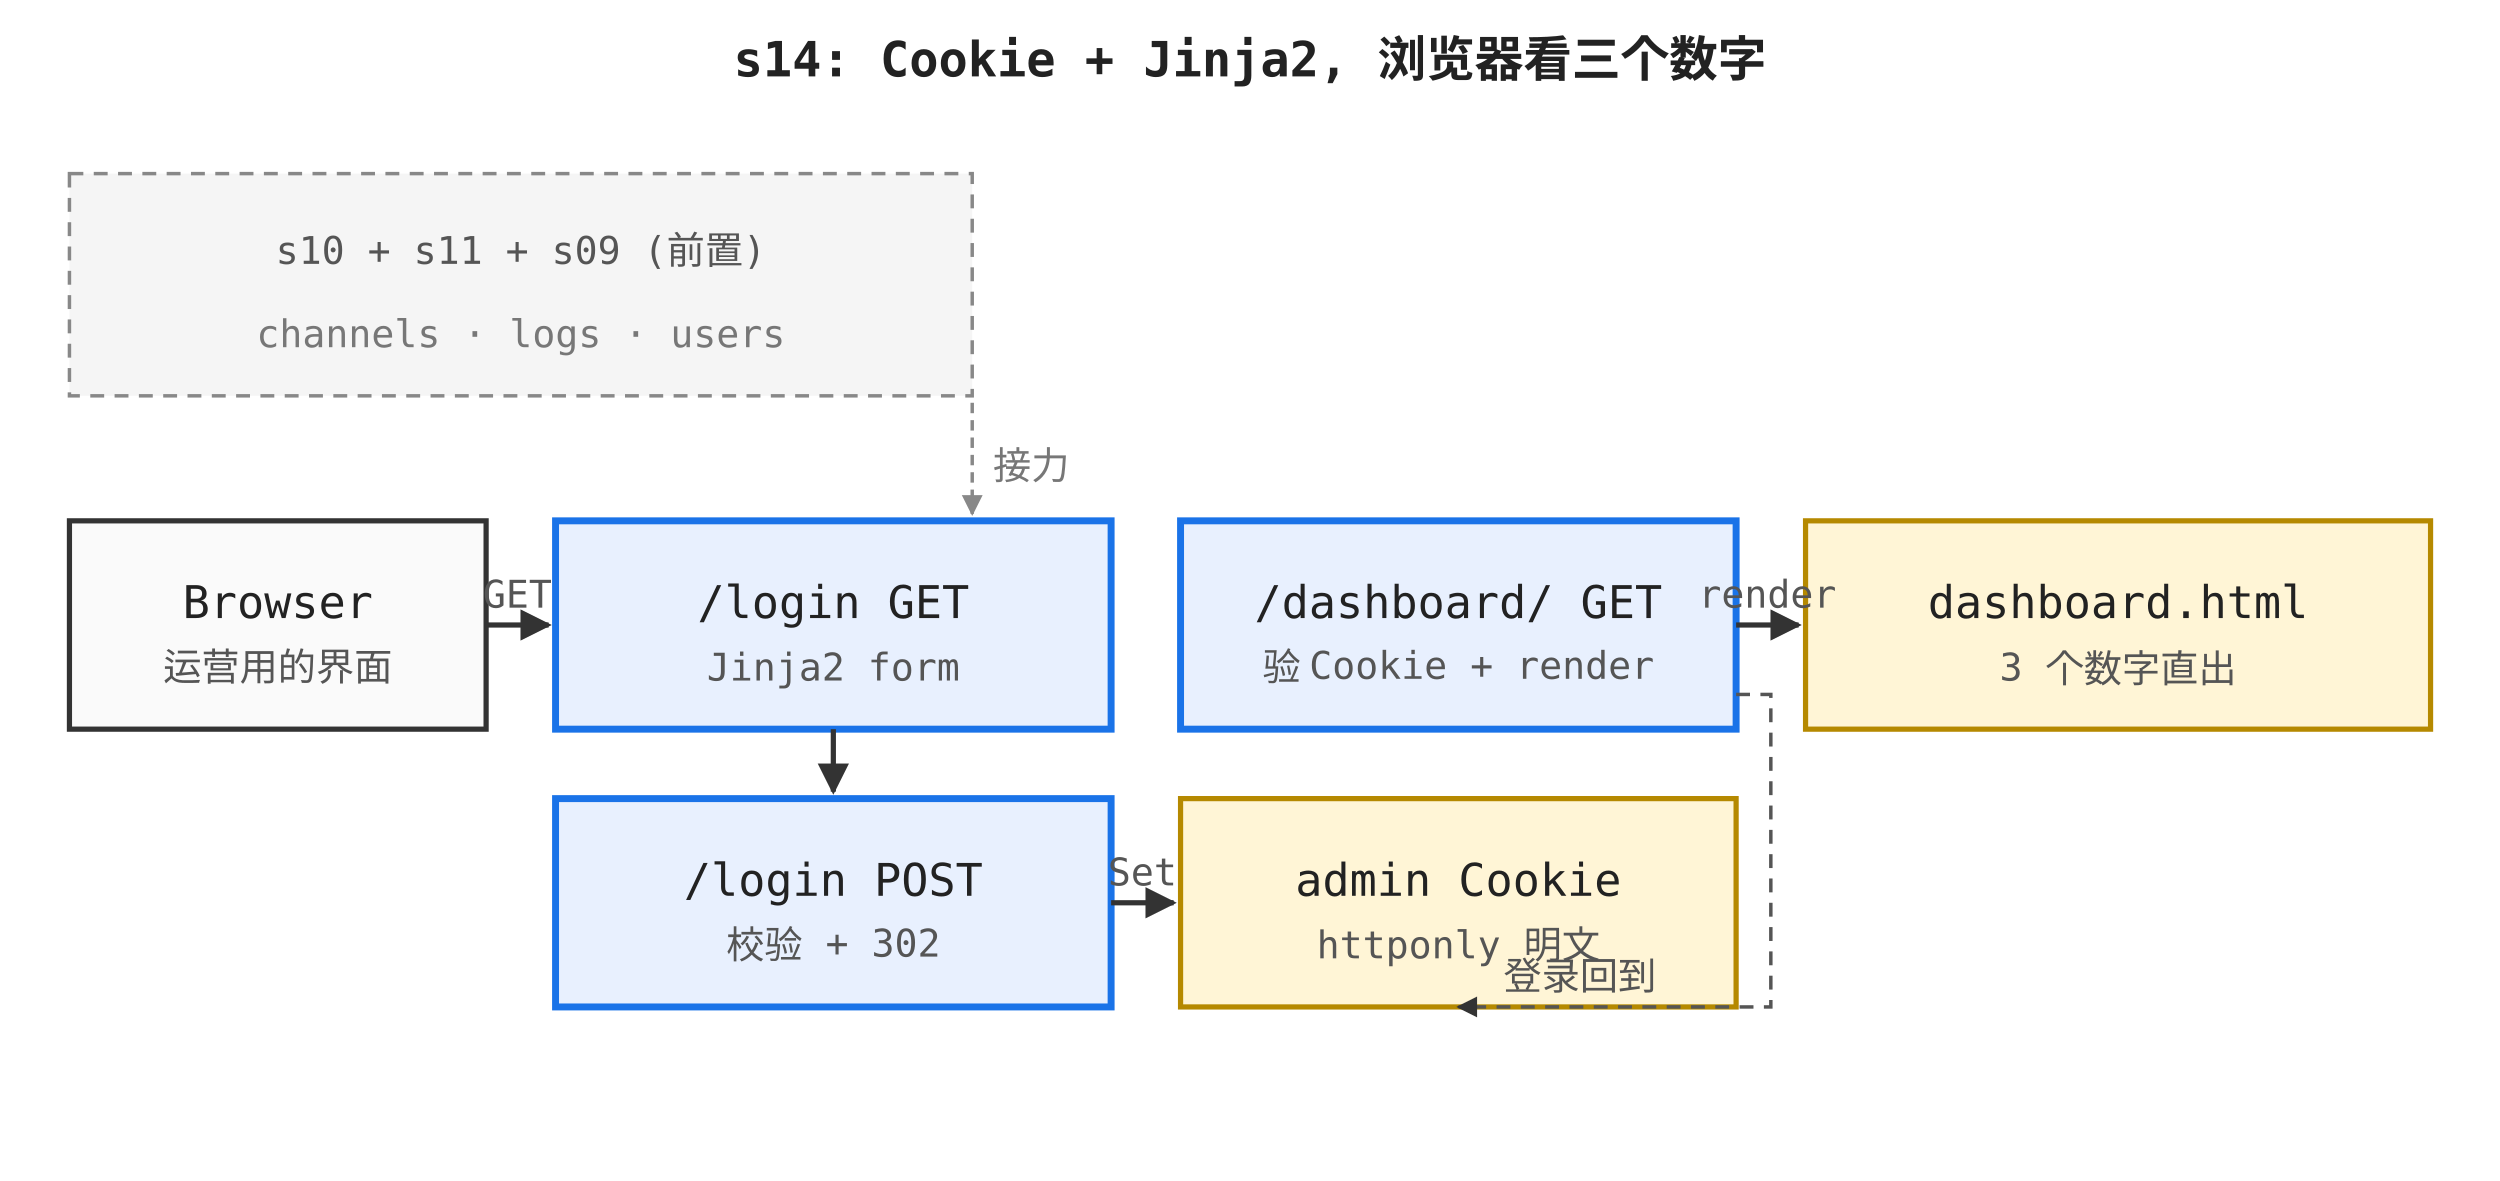
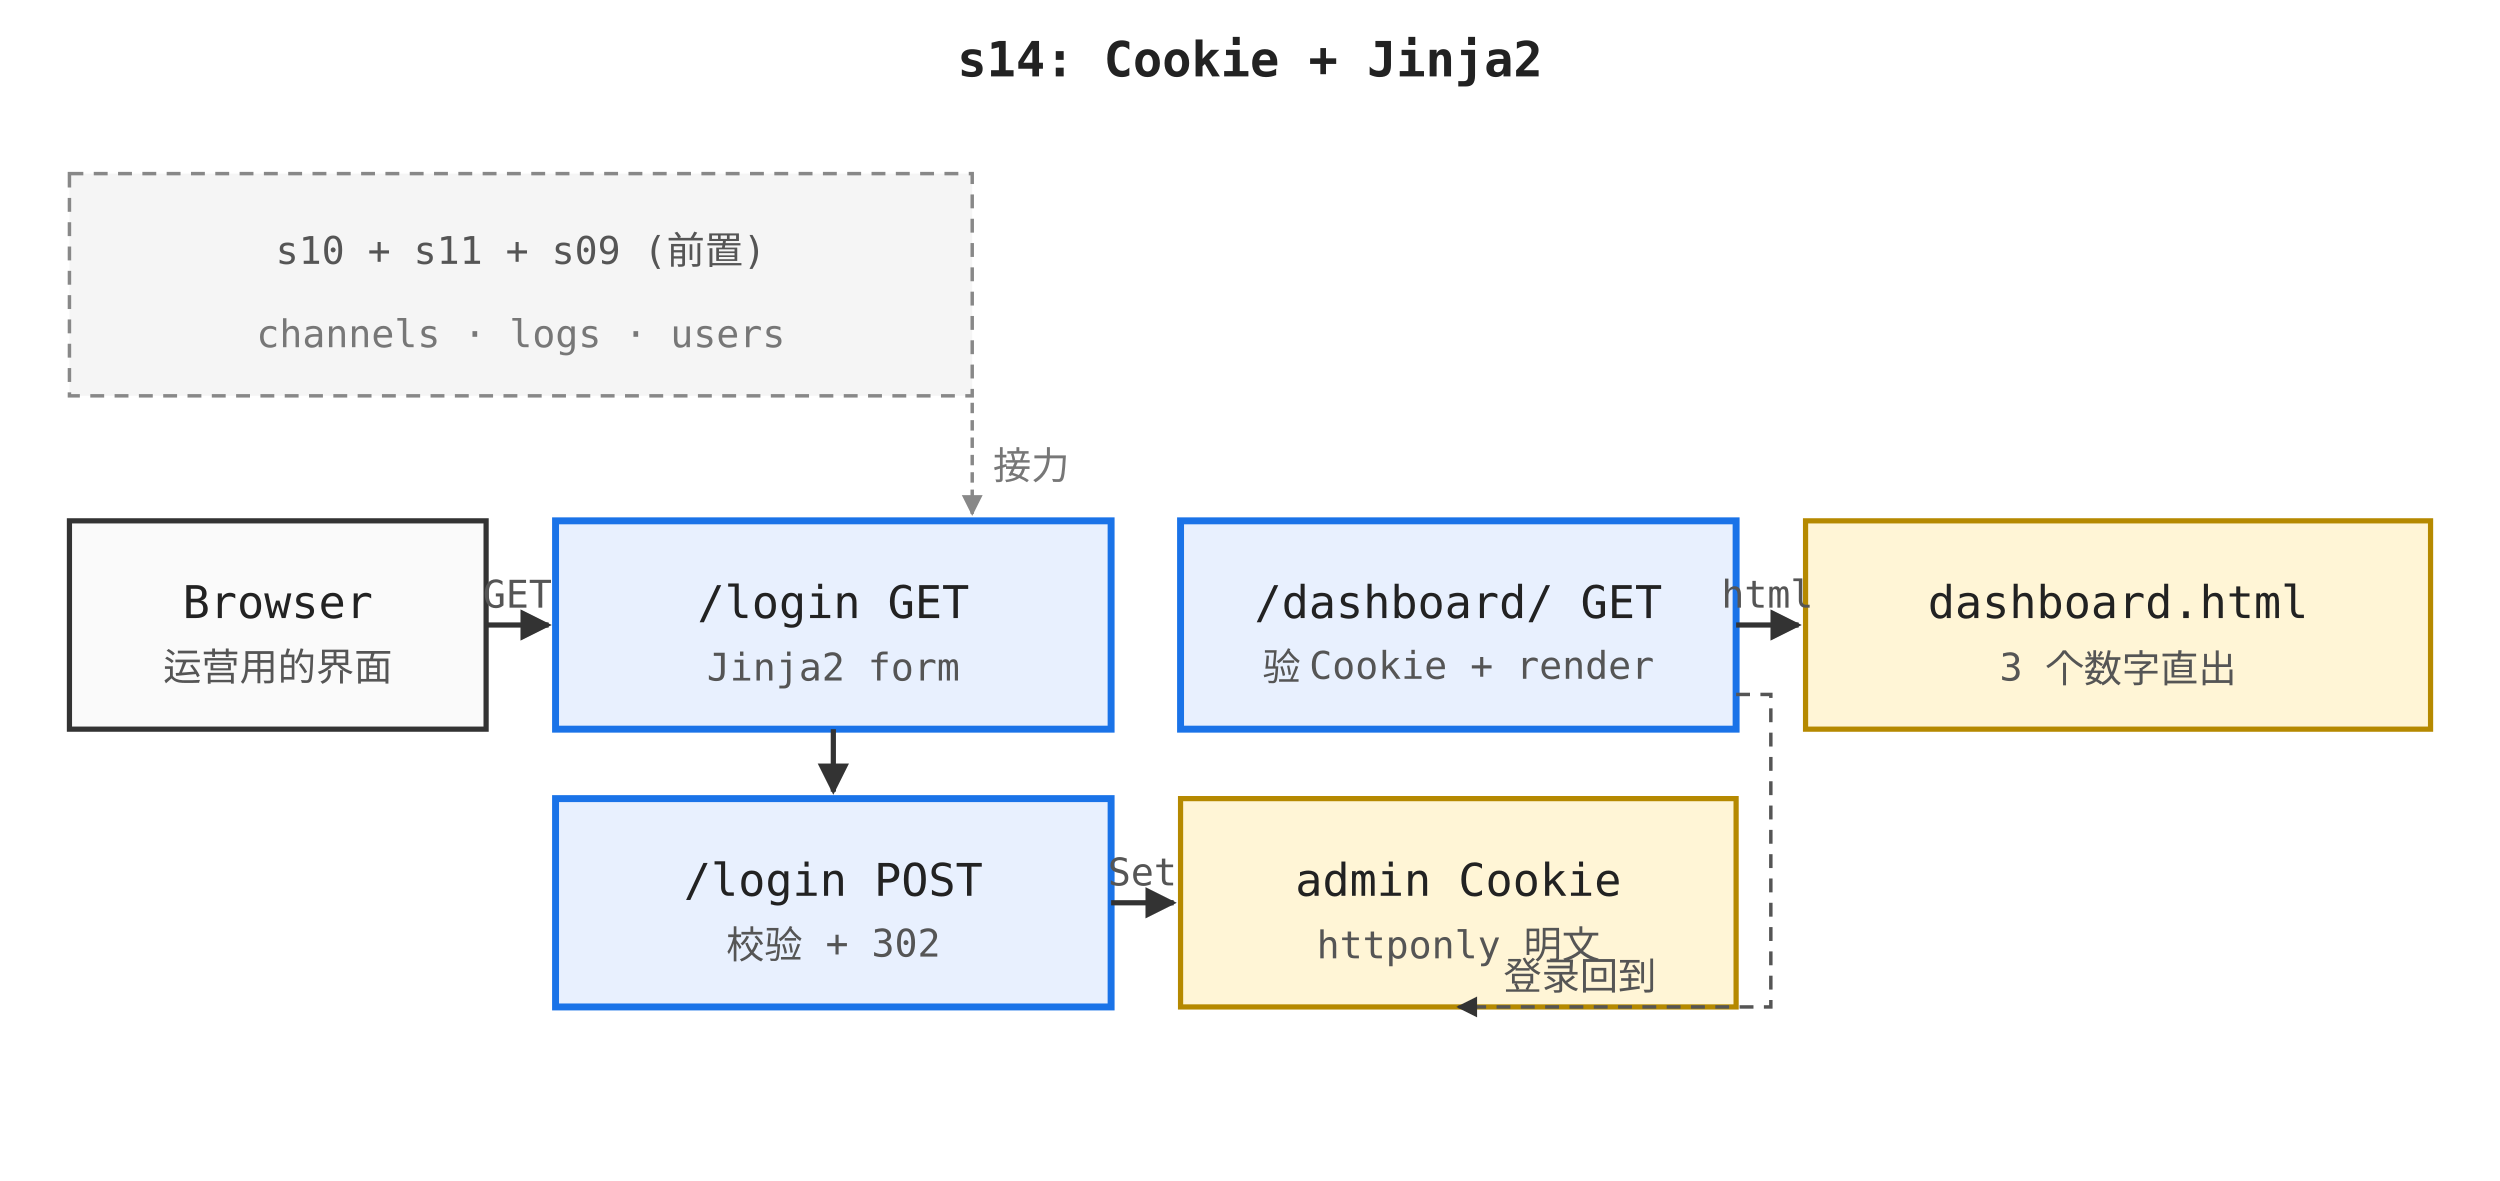
<svg xmlns="http://www.w3.org/2000/svg" viewBox="0 0 720 340" font-family="monospace">
  <style>
    .client     { fill: #fafafa; stroke: #333;    stroke-width: 1.5; }
    .gateway    { fill: #e8f0fe; stroke: #1a73e8; stroke-width: 2;   }
    .middleware { fill: #fff5d6; stroke: #b58900; stroke-width: 1.5; }
    .storage    { fill: #e6f4ea; stroke: #228b22; stroke-width: 1.5; }
    .upstream   { fill: #fce8e6; stroke: #c5221f; stroke-width: 1.5; }
    .reference  { fill: #f5f5f5; stroke: #888;    stroke-width: 1; stroke-dasharray: 4 3; }
    .title      { font-size: 14px; font-weight: bold; fill: #222; }
    .label      { font-size: 13px; fill: #222; }
    .small      { font-size: 11px; fill: #555; }
    .refsmall   { font-size: 11px; fill: #777; }
    .arrow      { stroke: #333; stroke-width: 1.5; fill: none; marker-end: url(#arrow); }
    .arrowR     { stroke: #555; stroke-width: 1;   fill: none; marker-end: url(#arrow); stroke-dasharray: 4 3; }
    .arrowRef   { stroke: #888; stroke-width: 1;   fill: none; marker-end: url(#arrowRef); stroke-dasharray: 3 2; }
  </style>
  <defs>
    <marker id="arrow" viewBox="0 0 10 10" refX="9" refY="5" markerWidth="6" markerHeight="6" orient="auto">
      <path d="M0,0 L10,5 L0,10 z" fill="#333" />
    </marker>
    <marker id="arrowRef" viewBox="0 0 10 10" refX="9" refY="5" markerWidth="6" markerHeight="6" orient="auto">
      <path d="M0,0 L10,5 L0,10 z" fill="#888" />
    </marker>
  </defs>
-   <text x="360" y="22" text-anchor="middle" class="title">s14: Cookie + Jinja2, 浏览器看三个数字</text>
+   <text x="360" y="22" text-anchor="middle" class="title">s14: Cookie + Jinja2</text>
  <rect class="reference" x="20" y="50" width="260" height="64" />
  <text x="150" y="76" text-anchor="middle" class="small" fill="#555">s10 + s11 + s09 (前置)</text>
  <text x="150" y="100" text-anchor="middle" class="refsmall">channels · logs · users</text>
  <rect class="client" x="20" y="150" width="120" height="60" />
  <text x="80" y="178" text-anchor="middle" class="label">Browser</text>
  <text x="80" y="196" text-anchor="middle" class="small">运营用的界面</text>
  <rect class="gateway" x="160" y="150" width="160" height="60" />
  <text x="240" y="178" text-anchor="middle" class="label">/login GET</text>
  <text x="240" y="196" text-anchor="middle" class="small">Jinja2 form</text>
  <rect class="gateway" x="160" y="230" width="160" height="60" />
  <text x="240" y="258" text-anchor="middle" class="label">/login POST</text>
  <text x="240" y="276" text-anchor="middle" class="small">校验 + 302</text>
  <rect class="middleware" x="340" y="230" width="160" height="60" />
  <text x="420" y="258" text-anchor="middle" class="label">admin Cookie</text>
  <text x="420" y="276" text-anchor="middle" class="small">httponly 明文</text>
  <rect class="gateway" x="340" y="150" width="160" height="60" />
  <text x="420" y="178" text-anchor="middle" class="label">/dashboard/ GET</text>
  <text x="420" y="196" text-anchor="middle" class="small">验 Cookie + render</text>
  <rect class="middleware" x="520" y="150" width="180" height="60" />
  <text x="610" y="178" text-anchor="middle" class="label">dashboard.html</text>
  <text x="610" y="196" text-anchor="middle" class="small">3 个数字直出</text>
  <line class="arrow" x1="140" y1="180" x2="158" y2="180" />
  <text x="149" y="175" text-anchor="middle" class="small">GET</text>
  <line class="arrow" x1="240" y1="210" x2="240" y2="228" />
  <line class="arrow" x1="320" y1="260" x2="338" y2="260" />
  <text x="329" y="255" text-anchor="middle" class="small">Set</text>
  <line class="arrow" x1="500" y1="180" x2="518" y2="180" />
-   <text x="509" y="175" text-anchor="middle" class="small">render</text>
+   <text x="509" y="175" text-anchor="middle" class="small">html</text>
  <polyline class="arrowR" points="500,200 510,200 510,290 420,290" stroke="#228b22" />
  <text x="455" y="285" text-anchor="middle" class="small" fill="#228b22">登录回到</text>
  <line class="arrowRef" x1="280" y1="116" x2="280" y2="148" />
  <text x="286" y="138" text-anchor="start" class="refsmall">接力</text>
</svg>
